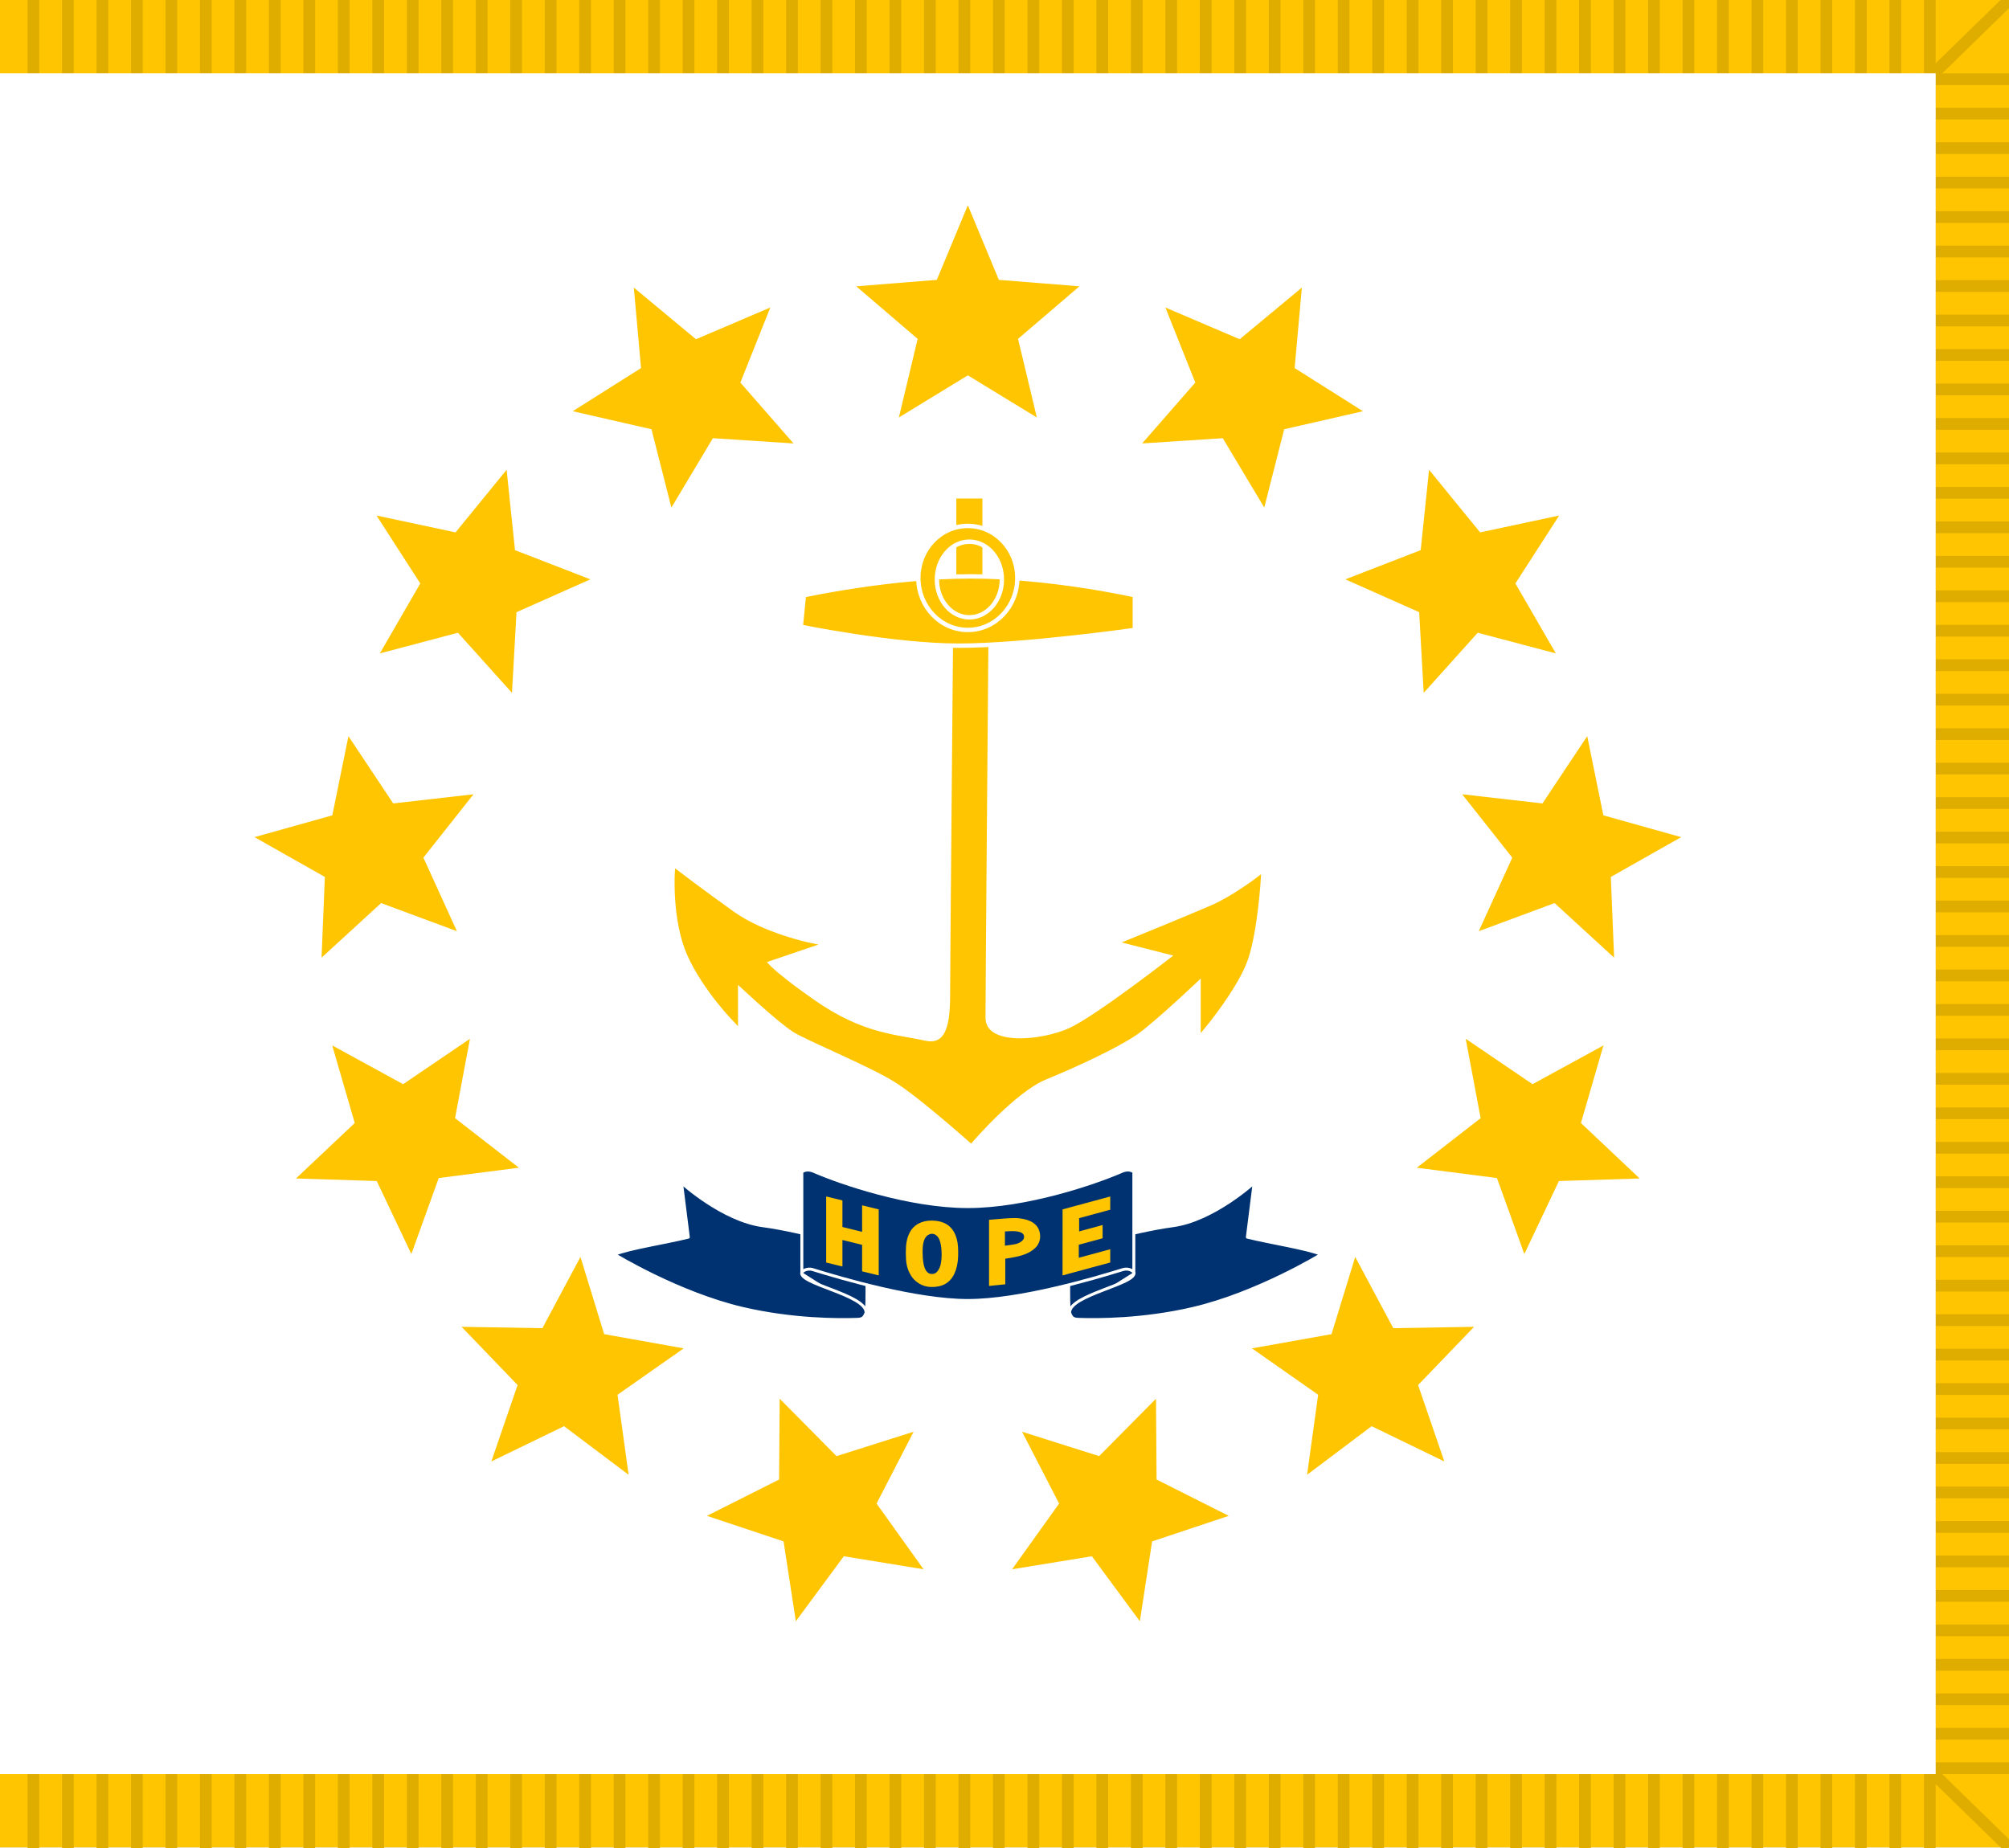
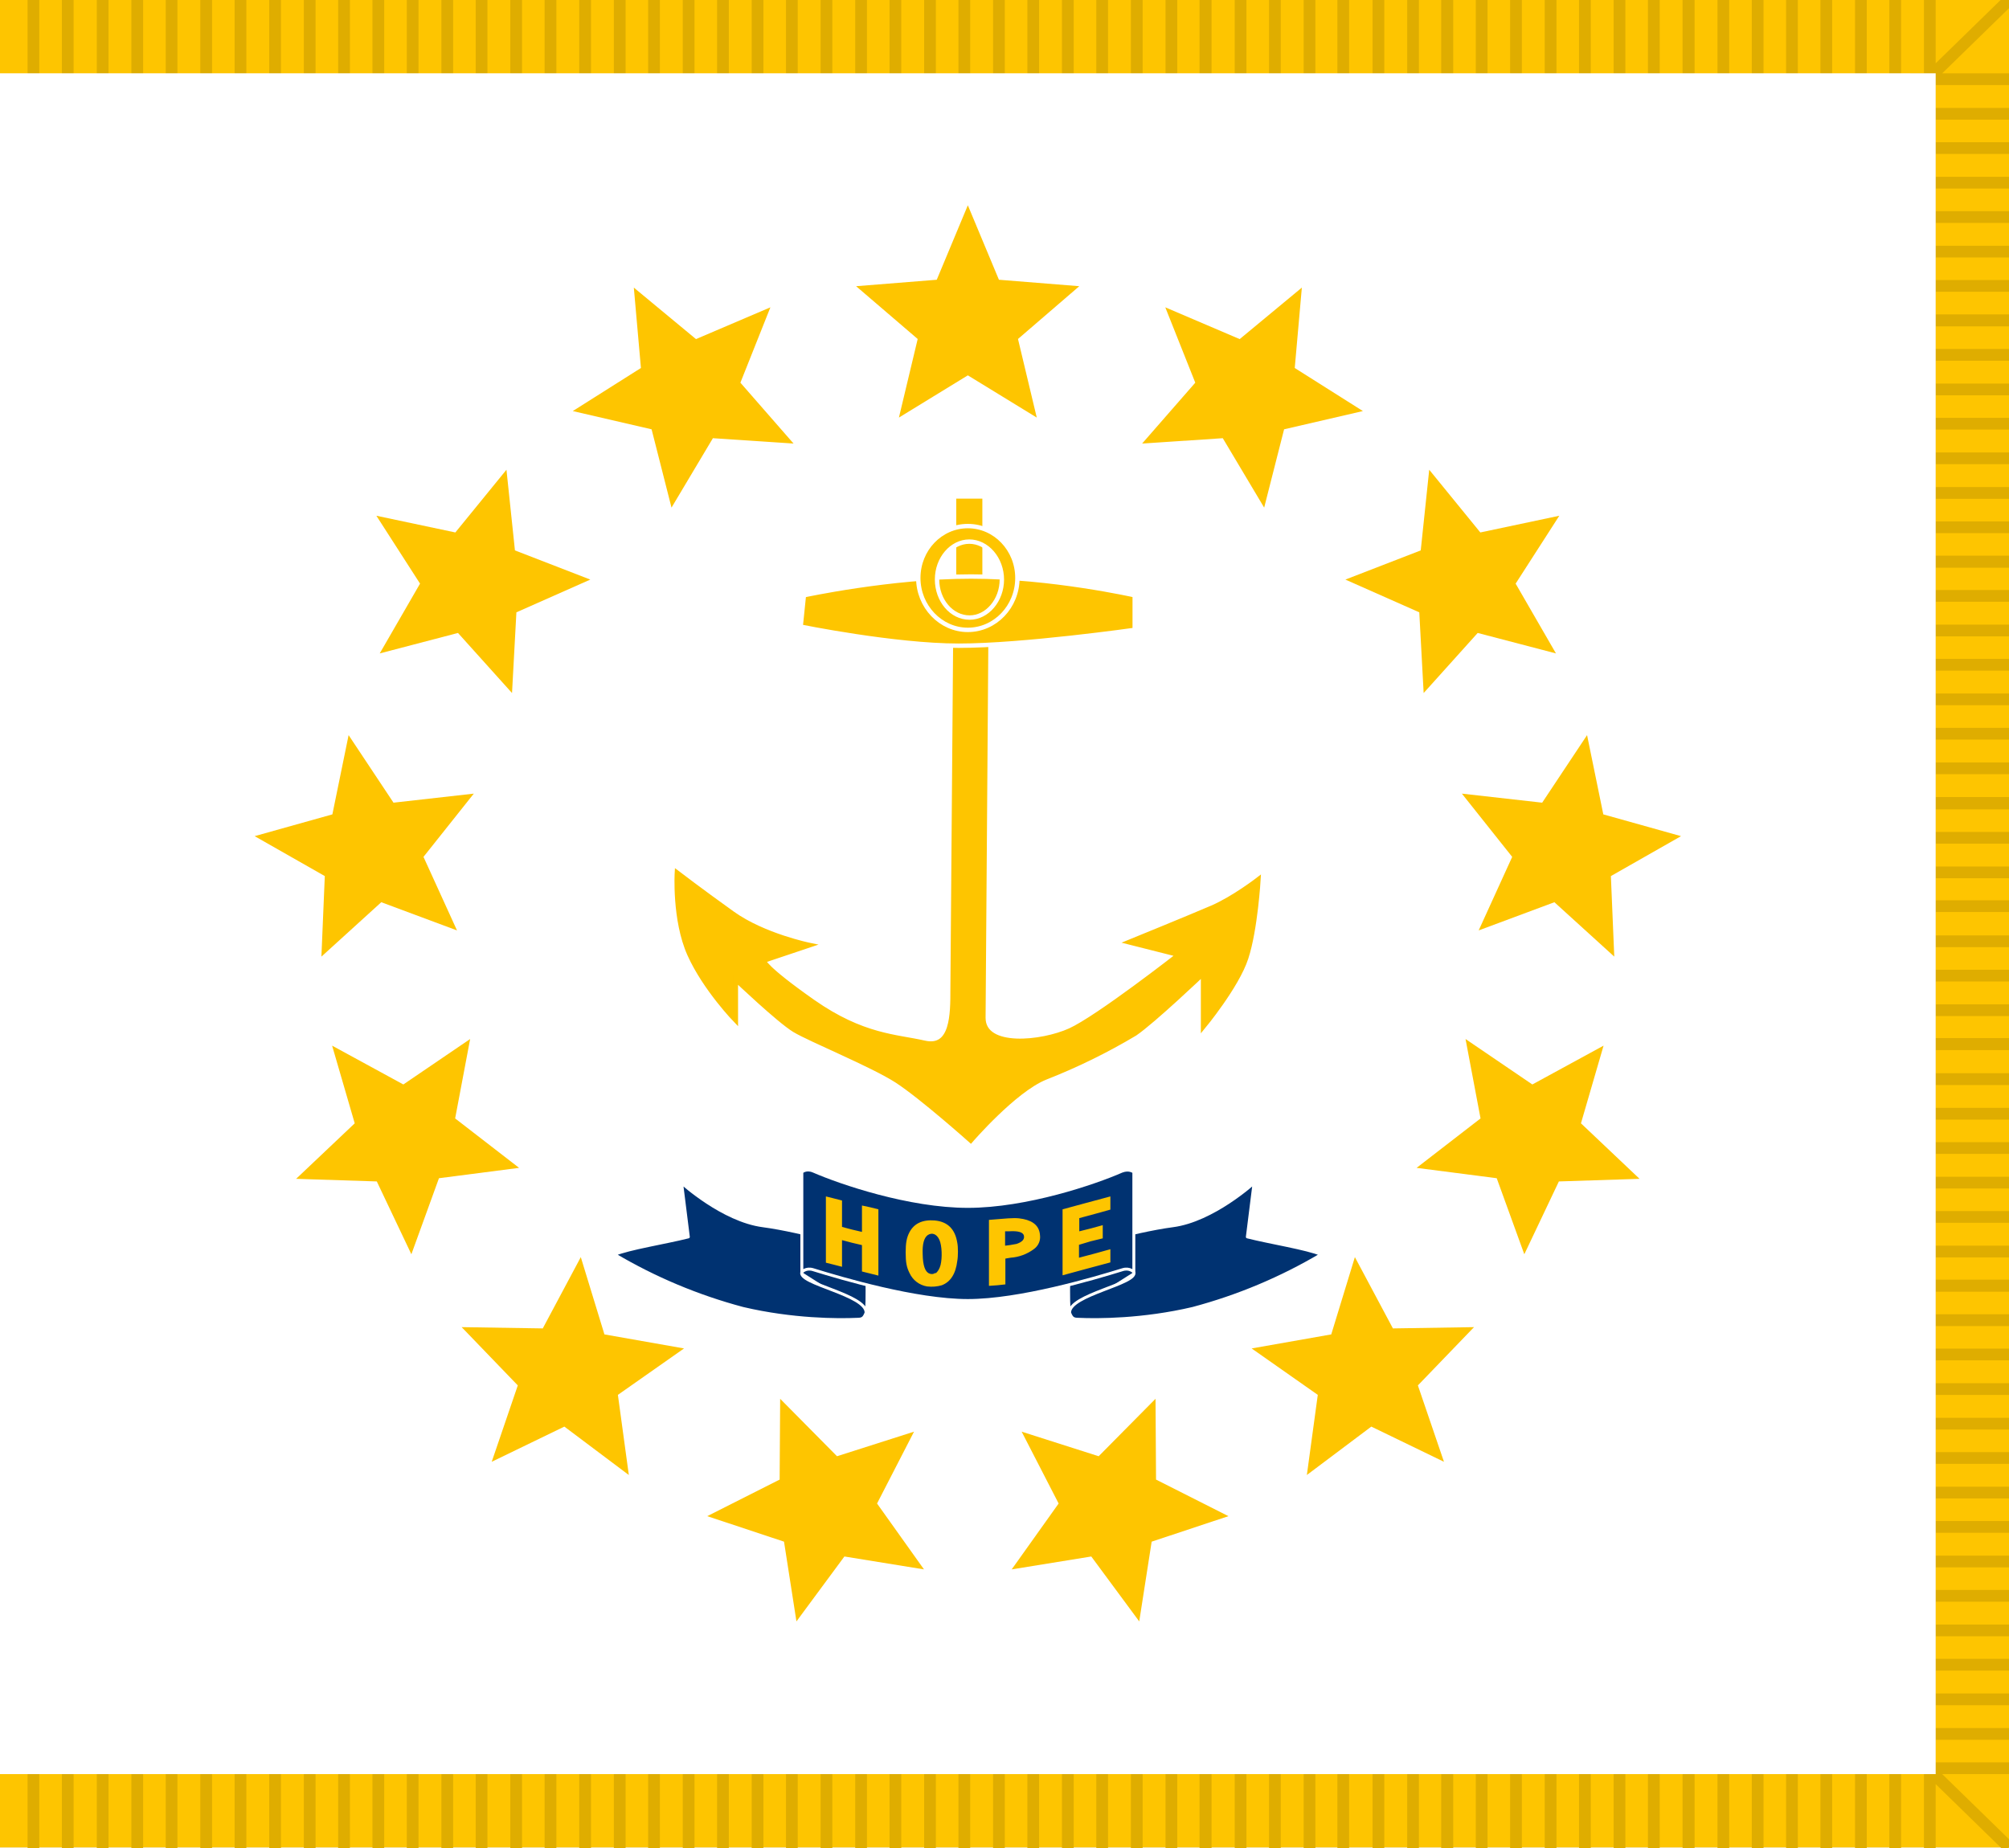
- <svg xmlns="http://www.w3.org/2000/svg" xmlns:xlink="http://www.w3.org/1999/xlink" height="630" width="685">
+ <svg xmlns="http://www.w3.org/2000/svg" xmlns:xlink="http://www.w3.org/1999/xlink" width="685" height="630">
  <path fill="#fec500" d="M0 0h685v630H0z" />
-   <path d="M651.38 520.71h34.83m-34.83 11.76h34.83m-34.83 11.75h34.83m-34.83 11.76h34.83m-34.83 11.75h34.83m-34.83 11.76h34.83m-34.83 11.76h34.83M651.38 603h34.83m-34.83-164.57h34.83m-34.83 11.75h34.83m-34.83 11.76h34.83m-34.83 11.75h34.83m-34.83 11.76h34.83m-34.83 11.75h34.83m-34.83 11.76h34.83m-34.83 11.75h34.83m-34.83-164.57h34.83m-34.83 11.76h34.83m-34.83 11.75h34.83m-34.83 11.76h34.83m-34.83 11.75h34.83m-34.83 11.76h34.83m-34.83 11.75h34.83m-34.83 11.76h34.83m-34.83-164.57h34.83m-34.83 11.75h34.83m-34.83 11.76h34.83m-34.83 11.75h34.83m-34.83 11.76h34.83m-34.83 11.75h34.83m-34.83 11.76h34.83m-34.83 11.75h34.83m-34.83-164.57h34.83m-34.83 11.76h34.83m-34.83 11.75h34.83m-34.83 11.76h34.83m-34.83 11.75h34.83m-34.83 11.76h34.83m-34.83 11.75h34.83m-34.83 11.76h34.83m-34.83-164.57h34.83m-34.83 11.75h34.83m-34.83 11.76h34.83m-34.83 11.75h34.83m-34.83 11.76h34.83m-34.83 11.75h34.83m-34.83 11.76h34.83m-34.83 11.75h34.83M651.38 27h34.83m-34.83 11.75h34.83m-34.83 11.76h34.83m-34.83 11.76h34.83m-34.83 11.75h34.83m-34.83 11.76h34.83m-34.83 11.75h34.83m-34.83 11.76h34.83M493.4 713.35V-3.22M505.16 713.35V-3.22M516.92 713.35V-3.22M528.68 713.35V-3.22M540.43 713.35V-3.22M552.19 713.35V-3.22M563.94 713.35V-3.22M575.7 713.35V-3.22M411.11 713.35V-3.22M422.87 713.35V-3.22M434.62 713.35V-3.22M446.38 713.35V-3.22M458.14 713.35V-3.22M469.9 713.35V-3.22M481.65 713.35V-3.22M493.4 713.35V-3.22M328.82 713.35V-3.22M340.57 713.35V-3.22M352.33 713.35V-3.22M364.09 713.35V-3.22M375.84 713.35V-3.22M387.6 713.35V-3.22M399.36 713.35V-3.22M411.11 713.35V-3.22M246.52 713.35V-3.22M258.28 713.35V-3.22M270.04 713.35V-3.22M281.8 713.35V-3.22M293.55 713.35V-3.22M305.3 713.35V-3.22M317.06 713.35V-3.22M328.82 713.35V-3.22M164.23 713.35V-3.22M175.99 713.35V-3.22M187.74 713.35V-3.22M199.5 713.35V-3.22M211.25 713.35V-3.22M223.01 713.35V-3.22M234.77 713.35V-3.22M246.52 713.35V-3.22M81.94 713.35V-3.22M93.7 713.35V-3.22M105.45 713.35V-3.22M117.2 713.35V-3.22M128.96 713.35V-3.22M140.72 713.35V-3.22M152.47 713.35V-3.22M164.23 713.35V-3.22M11.4 713.35V-3.22M23.15 713.35V-3.22M34.91 713.35V-3.22M46.67 713.35V-3.22M58.42 713.35V-3.22M70.18 713.35V-3.22M81.94 713.35V-3.22M575.7 713.35V-3.22M587.46 713.35V-3.22M599.21 713.35V-3.22M610.97 713.35V-3.22M622.73 713.35V-3.22M634.48 713.35V-3.22M646.24 713.35V-3.22M658 713.35V-3.22M493.4 713.35V-3.22M505.16 713.35V-3.22M516.92 713.35V-3.22M528.68 713.35V-3.22M540.43 713.35V-3.22M552.19 713.35V-3.22M563.94 713.35V-3.22M575.7 713.35V-3.22M411.11 713.35V-3.22M422.87 713.35V-3.22M434.62 713.35V-3.22M446.38 713.35V-3.22M458.14 713.35V-3.22M469.9 713.35V-3.22M481.65 713.35V-3.22M493.4 713.35V-3.22M328.82 713.35V-3.22M340.57 713.35V-3.22M352.33 713.35V-3.22M364.09 713.35V-3.22M375.84 713.35V-3.22M387.6 713.35V-3.22M399.36 713.35V-3.22M411.11 713.35V-3.22M246.52 713.35V-3.22M258.28 713.35V-3.22M270.04 713.35V-3.22M281.8 713.35V-3.22M293.55 713.35V-3.22M305.3 713.35V-3.22M317.06 713.35V-3.22M328.82 713.35V-3.22M164.23 713.35V-3.22M175.99 713.35V-3.22M187.74 713.35V-3.22M199.5 713.35V-3.22M211.25 713.35V-3.22M223.01 713.35V-3.22M234.77 713.35V-3.22M246.52 713.35V-3.22M81.94 713.35V-3.22M93.7 713.35V-3.22M105.45 713.35V-3.22M117.2 713.35V-3.22M128.96 713.35V-3.22M140.72 713.35V-3.22M152.47 713.35V-3.22M164.23 713.35V-3.22M652.83 598.62L685 630" fill="none" stroke="#dfad00" stroke-width="4" />
-   <path d="M652.83 31.38L685 0" fill="none" stroke="#dfad00" stroke-width="4.02" />
+   <path fill="none" stroke="#dfad00" stroke-width="4" d="M651.4 520.7h34.8m-34.8 11.8h34.8m-34.8 11.7h34.8M651.4 556h34.8m-34.8 11.7h34.8m-34.8 11.8h34.8m-34.8 11.8h34.8M651.4 603h34.8m-34.8-164.6h34.8m-34.8 11.8h34.8m-34.8 11.7h34.8m-34.8 11.8h34.8m-34.8 11.8h34.8m-34.8 11.7h34.8M651.4 509h34.8m-34.8 11.7h34.8m-34.8-164.6h34.8M651.4 368h34.8m-34.8 11.8h34.8m-34.8 11.7h34.8m-34.8 11.8h34.8M651.4 415h34.8m-34.8 11.8h34.8m-34.8 11.7h34.8M651.4 274h34.8m-34.8 11.7h34.8m-34.8 11.8h34.8M651.4 309h34.8m-34.8 12h34.8m-34.8 11.7h34.8m-34.8 11.8h34.8M651.4 356h34.8m-34.8-164.5h34.8m-34.8 11.7h34.8M651.4 215h34.8m-34.8 11.7h34.8m-34.8 11.8h34.8m-34.8 11.7h34.8M651.4 262h34.8m-34.8 11.8h34.8m-34.8-164.6h34.8M651.4 121h34.8m-34.8 11.8h34.8m-34.8 11.7h34.8m-34.8 11.8h34.8m-34.8 11.8h34.8m-34.8 11.7h34.8m-34.8 11.8h34.8M651.4 27h34.8m-34.8 11.8h34.8m-34.8 11.7h34.8m-34.8 11.8h34.8M651.4 74h34.8m-34.8 11.8h34.8m-34.8 11.7h34.8m-34.8 11.8h34.8m-192.8 604V-3.1m11.8 716.6V-3.2m11.7 716.6V-3.2m11.8 716.6V-3.2m11.7 716.6V-3.2m11.8 716.6V-3.2m11.7 716.6V-3.2m11.8 716.6V-3.2M411.1 713.4V-3.2M423 713.4V-3.2m11.7 716.6V-3.2m11.8 716.6V-3.2M458 713.4V-3.2m12 716.6V-3.2m11.8 716.6V-3.2m11.7 716.6V-3.2M328.8 713.4V-3.2m11.8 716.6V-3.2m11.7 716.6V-3.2m11.8 716.6V-3.2m11.7 716.6V-3.2m11.8 716.6V-3.2m11.8 716.6V-3.2M411 713.4V-3.2M246.5 713.4V-3.2m11.8 716.6V-3.2M270 713.4V-3.2m11.8 716.6V-3.2m11.8 716.6V-3.2m11.7 716.6V-3.2m11.8 716.6V-3.2m11.7 716.6V-3.2M164.2 713.4V-3.2M176 713.4V-3.2m11.7 716.6V-3.2m11.8 716.6V-3.2m11.8 716.6V-3.2M223 713.4V-3.2m11.8 716.6V-3.2m11.7 716.6V-3.2M82 713.4V-3.2m11.8 716.6V-3.2m11.8 716.6V-3.2m11.7 716.6V-3.2M129 713.4V-3.2m11.7 716.6V-3.2m11.8 716.6V-3.2m11.7 716.6V-3.2M11.4 713.4V-3.2m11.7 716.6V-3.2M35 713.4V-3.2m11.8 716.6V-3.2m11.7 716.6V-3.2m11.8 716.6V-3.2M82 713.4V-3.2m493.8 716.6V-3.2m11.8 716.6V-3.2m11.7 716.6V-3.2M611 713.4V-3.2m11.7 716.6V-3.2m11.8 716.6V-3.2m11.7 716.6V-3.2M658 713.4V-3.2M493.4 713.4V-3.2m11.8 716.6V-3.2m11.7 716.6V-3.2m11.8 716.6V-3.2m11.7 716.6V-3.2m11.8 716.6V-3.2m11.7 716.6V-3.2m11.8 716.6V-3.2M411.1 713.4V-3.2M423 713.4V-3.2m11.7 716.6V-3.2m11.8 716.6V-3.2M458 713.4V-3.2m12 716.6V-3.2m11.8 716.6V-3.2m11.7 716.6V-3.2M328.8 713.4V-3.2m11.8 716.6V-3.2m11.7 716.6V-3.2m11.8 716.6V-3.2m11.7 716.6V-3.2m11.8 716.6V-3.2m11.8 716.6V-3.2M411 713.4V-3.2M246.5 713.4V-3.2m11.8 716.6V-3.2M270 713.4V-3.2m11.8 716.6V-3.2m11.8 716.6V-3.2m11.7 716.6V-3.2m11.8 716.6V-3.2m11.7 716.6V-3.2M164.2 713.4V-3.2M176 713.4V-3.2m11.7 716.6V-3.2m11.8 716.6V-3.2m11.8 716.6V-3.2M223 713.4V-3.2m11.8 716.6V-3.2m11.7 716.6V-3.2M82 713.4V-3.2m11.8 716.6V-3.2m11.8 716.6V-3.2m11.7 716.6V-3.2M129 713.4V-3.2m11.7 716.6V-3.2m11.8 716.6V-3.2m11.7 716.6V-3.2m488.6 601.8L685 630M652.8 31.4 685 0" />
  <path fill="#fff" d="M0 25h660v580H0z" />
-   <g stroke-width="1.5" fill="#fec500">
-     <path d="M325.78 210.52s-1.06 118.22-1.06 126.82c0 8.6 0 20.42-9.5 18.27-9.48-2.15-21.09-2.15-37.97-13.97-16.87-11.82-16.87-13.97-16.87-13.97l15.82-5.38s-15.82-3.22-26.37-10.74c-10.55-7.53-18.99-13.98-18.99-13.98s-1.05 16.13 4.22 27.95c5.28 11.82 15.82 22.57 15.82 22.57v-13.97s14.77 13.97 20.05 17.2c5.27 3.22 26.37 11.82 34.8 17.2 8.44 5.36 25.32 20.41 25.32 20.41s14.77-17.2 25.32-21.5c10.55-4.3 24.26-10.74 30.59-15.04 6.33-4.3 23.2-20.42 23.2-20.42v18.27s11.6-13.97 14.77-23.65c3.17-9.67 4.22-26.87 4.22-26.87s-8.44 6.45-15.82 9.68c-7.39 3.22-28.48 11.82-28.48 11.82l16.87 4.3s-27.42 21.5-36.91 25.8c-9.5 4.3-29.54 6.44-29.54-4.3s1.06-136.5 1.06-136.5h-10.55zM326.83 170.75h7.38v32.24h-7.38z" stroke="#fec500" />
-     <path d="M274.1 203s29.53-6.45 56.95-6.45 55.9 6.44 55.9 6.44v11.83s-37.97 5.37-60.12 5.37-53.8-6.45-53.8-6.45L274.1 203z" stroke="#fff" />
-     <path d="M341.6 197.62c0 7.12-4.96 12.9-11.08 12.9-6.11 0-11.07-5.78-11.07-12.9s4.96-12.9 11.07-12.9c6.12 0 11.08 5.78 11.08 12.9zm5.27-.54c0 9.8-7.55 17.74-16.87 17.74s-16.88-7.94-16.88-17.74c0-9.8 7.56-17.73 16.88-17.73s16.87 7.94 16.87 17.73z" fill-rule="evenodd" stroke="#fff" />
+   <g fill="#fec500" stroke-width="1.5">
+     <path stroke="#fec500" d="m325.8 210.5-1 126.8c0 8.6 0 20.5-9.6 18.3s-21-2.1-38-14c-16.8-11.8-16.8-14-16.8-14l15.8-5.3s-15.8-3.2-26.4-10.8c-10.5-7.5-19-14-19-14s-1 16.2 4.3 28 15.8 22.6 15.8 22.6v-14s14.7 14 20 17.2 26.4 11.8 34.8 17.2C314.2 374 331 389 331 389s14.8-17.2 25.4-21.5a207 207 0 0 0 30.6-15c6.3-4.3 23.2-20.4 23.2-20.4v18.2s11.6-14 14.7-23.6c3.2-9.7 4.2-26.9 4.2-26.9s-8.4 6.5-15.8 9.7-28.5 11.8-28.5 11.8l17 4.3s-27.5 21.5-37 25.8-29.5 6.5-29.5-4.3l1-136.5zm1-39.7h7.4V203h-7.4z" />
+     <path stroke="#fff" d="M274.1 203s29.5-6.4 57-6.4 55.8 6.4 55.8 6.4v11.8s-38 5.4-60 5.4-53.9-6.5-53.9-6.5z" />
+     <path fill-rule="evenodd" stroke="#fff" d="M341.6 197.6c0 7.1-5 13-11 13-6.2 0-11.1-5.9-11.1-13s5-12.9 11-12.9 11.1 5.8 11.1 13zm5.3-.5c0 9.8-7.6 17.7-16.9 17.7s-16.9-8-16.9-17.7c0-9.8 7.6-17.7 16.9-17.7s16.9 7.9 16.9 17.7z" />
  </g>
-   <g stroke-linejoin="round" stroke="#fff" fill="#003271">
-     <path d="M427.63 403.37s-14.01 12.8-27.72 14.62c-13.71 1.83-35.3 8.27-35.3 8.27s-.57 19.72.1 21.43c.67 1.71 1.1 2.16 3.07 2.23 6.39.23 21.95.25 38.88-3.69 22.13-5.15 43.84-18.47 43.84-18.47-5.06-2.08-17.3-3.91-25.2-5.87zM386.6 433.82c1.5 4-22.18 7.7-21.89 13.87M232.37 403.37s14.01 12.8 27.72 14.62c13.71 1.83 35.3 8.27 35.3 8.27s.57 19.72-.1 21.43c-.67 1.71-1.1 2.16-3.07 2.23-6.39.23-21.95.25-38.88-3.69-22.13-5.15-43.84-18.47-43.84-18.47 5.06-2.08 17.3-3.91 25.2-5.87zM273.4 433.82c-1.5 4 22.18 7.7 21.89 13.87" />
-     <path d="M277.26 432.99c-2.44-.76-3.86.83-3.86.83v-34.16s1.48-1.34 4.06-.21c9.1 3.97 32.56 12.02 52.54 12.02s43.44-8.05 52.54-12.02c2.58-1.13 4.06.2 4.06.2v34.17s-1.42-1.6-3.86-.83c-9.7 3.01-35.06 10.5-52.74 10.5S286.96 436 277.26 433z" />
+   <g fill="#003271" stroke="#fff" stroke-linejoin="round">
+     <path d="M427.6 403.4s-14 12.8-27.7 14.6-35.3 8.3-35.3 8.3-.6 19.7.1 21.4 1.1 2.2 3 2.2c6.5.3 22 .3 39-3.7a173 173 0 0 0 43.8-18.4c-5-2.1-17.3-4-25.2-6zm-41 30.4c1.5 4-22.2 7.7-21.9 13.9m-132.3-44.3s14 12.8 27.7 14.6 35.3 8.3 35.3 8.3.6 19.7-.1 21.4-1.1 2.2-3 2.2c-6.5.3-22 .3-39-3.7a173 173 0 0 1-43.8-18.4c5-2.1 17.3-4 25.2-6zm41 30.4c-1.5 4 22.2 7.7 21.9 13.9" />
+     <path d="M277.3 433c-2.5-.8-3.9.8-3.9.8v-34.1s1.5-1.4 4-.3c9.2 4 32.6 12 52.6 12s43.4-8 52.5-12c2.6-1 4.1.3 4.1.3v34.1s-1.4-1.6-3.9-.8c-9.7 3-35 10.5-52.7 10.5s-43-7.5-52.7-10.5z" />
  </g>
-   <g transform="translate(330 315)" fill="#fec500">
-     <path d="M0-245l10.58 25.44 27.46 2.2-20.92 17.92 6.4 26.8L0-187l-23.51 14.36 6.4-26.8-20.93-17.92 27.46-2.2z" id="a" />
+   <g fill="#fec500" transform="translate(330 315)">
+     <path id="a" d="m0-245 10.6 25.4 27.4 2.2-20.9 18 6.4 26.8L0-187l-23.5 14.4 6.4-26.8-21-18 27.5-2.2z" />
    <g id="b">
-       <use transform="rotate(27.7)" xlink:href="#a" />
-       <use transform="rotate(55.38)" xlink:href="#a" />
-       <use transform="rotate(83.08)" xlink:href="#a" />
-       <use transform="rotate(110.77)" xlink:href="#a" />
-       <use transform="rotate(138.46)" xlink:href="#a" />
-       <use transform="rotate(166.15)" xlink:href="#a" />
+       <use xlink:href="#a" transform="rotate(27.7)" />
+       <use xlink:href="#a" transform="rotate(55.4)" />
+       <use xlink:href="#a" transform="rotate(83)" />
+       <use xlink:href="#a" transform="rotate(110.8)" />
+       <use xlink:href="#a" transform="rotate(138.5)" />
+       <use xlink:href="#a" transform="rotate(166.2)" />
    </g>
-     <use transform="scale(-1 1)" xlink:href="#b" />
+     <use xlink:href="#b" transform="scale(-1 1)" />
  </g>
-   <path d="M362.3 423.68v-11.26l8.12-2.2 8.13-2.2v4.52l-5.3 1.43-5.3 1.44v4.52l4-1.08 4-1.09v4.52l-4.06 1.1-4.06 1.1v4.44l5.36-1.45 5.36-1.46V430.54l-8.13 2.2-8.13 2.2v-11.26zm-15.7.5c1.92-.62 2.85-1.68 2.51-2.87-.32-1.13-2.06-1.62-5.14-1.44l-1.32.08v4.85l1.68-.22c.92-.12 1.94-.3 2.26-.4zm-9.37 3.08v-11.28l3.68-.32c4.54-.39 6.06-.38 8.08.03 3.5.72 5.44 2.6 5.64 5.48a5.39 5.39 0 0 1-2.03 4.73c-1.72 1.5-4.13 2.42-7.98 3.04l-1.85.3v8.73l-2.77.28-2.77.28v-11.27zm-18.28 6.89c.7-.38 1.41-1.5 1.73-2.73.63-2.46.47-6.6-.35-8.61-.79-1.96-2.5-2.63-4.02-1.57-1.3.9-1.84 2.93-1.72 6.5.12 3.87.82 5.9 2.26 6.54a2.4 2.4 0 0 0 2.1-.13zm-2.75 4.62a8.4 8.4 0 0 1-6.01-4.52c-1.01-2.02-1.34-3.75-1.34-6.96 0-3.23.34-5.01 1.32-6.95 1.48-2.92 4.62-4.4 8.66-4.04 4.35.38 6.88 2.86 7.68 7.55.24 1.4.27 4.6.06 6.24-.56 4.42-2.38 7.19-5.42 8.27-1.46.51-3.36.67-4.95.4zm-34.5-19.5v-11.26l2.77.68 2.77.68v9.05l3.36.83 3.35.82v-9.04l2.83.7 2.83.69v22.52l-2.83-.7-2.83-.69v-9.04l-3.35-.83-3.36-.83v9.05l-2.77-.68-2.77-.68v-11.26z" fill="#fec500" />
-   <path d="M238.6 3104.78h34.82m-34.83 11.55h34.83m-34.83 11.55h34.83m-34.83 11.54h34.83m-34.83 11.55h34.83m-34.83 11.54h34.83m-34.83 11.55h34.83m-34.83 11.54h34.83M238.6 4544.78h34.82m-34.83 11.55h34.83m-34.83 11.54h34.83m-34.83 11.55h34.83m-34.83 11.55h34.83m-34.83 11.54h34.83m-34.83 11.55h34.83m-34.83 11.54h34.83M238.6 5984.78h34.82m-34.83 11.55h34.83m-34.83 11.54h34.83m-34.83 11.55h34.83m-34.83 11.55h34.83m-34.83 11.54h34.83m-34.83 11.55h34.83m-34.83 11.54h34.83M238.6 7424.78h34.82m-34.83 11.55h34.83m-34.83 11.54h34.83m-34.83 11.55h34.83m-34.83 11.55h34.83m-34.83 11.54h34.83m-34.83 11.55h34.83m-34.83 11.54h34.83M238.6 8864.78h34.82m-34.83 11.55h34.83m-34.83 11.55h34.83m-34.83 11.54h34.83m-34.83 11.55h34.83m-34.83 11.54h34.83m-34.83 11.55h34.83m-34.83 11.54h34.83" fill="none" stroke="#dfad00" stroke-width="3.91" />
+   <path fill="#fec500" d="M362.3 423.7v-11.3l8.1-2.2 8.2-2.2v4.5l-5.4 1.5-5.2 1.4v4.5l4-1 4-1.1v4.5l-4.1 1-4 1.2v4.4l5.3-1.4 5.4-1.5v4.5l-8.2 2.2-8.1 2.2zm-15.7.5q3-1 2.5-2.9-.5-1.7-5.1-1.4h-1.3v4.9l1.6-.2zm-9.4 3V416l3.7-.3c4.6-.4 6-.4 8 0q5.4 1.1 5.7 5.5a5 5 0 0 1-2 4.7 15 15 0 0 1-8 3l-1.8.3v8.8l-2.8.3-2.8.2zm-18.2 7c.7-.4 1.4-1.6 1.7-2.8.6-2.4.5-6.6-.4-8.6s-2.5-2.6-4-1.6q-1.9 1.4-1.7 6.5.1 5.8 2.3 6.6a2 2 0 0 0 2-.2m-2.8 4.6a8 8 0 0 1-6-4.6c-1-2-1.3-3.7-1.3-7 0-3.1.3-5 1.3-6.9q2.4-4.5 8.6-4 6.6.6 7.7 7.6c.3 1.4.3 4.6 0 6.2q-.8 6.6-5.3 8.3-2.4.7-5 .4m-34.5-19.5V408l2.8.7 2.7.7v9l3.4.9 3.4.8v-9l2.8.6 2.8.7V435l-2.8-.7-2.8-.7v-9l-3.4-.8-3.4-.9v9.1l-2.7-.7-2.8-.7z" />
+   <path fill="none" stroke="#dfad00" stroke-width="3.9" d="M238.6 3104.8h34.8m-34.8 11.5h34.8m-34.8 11.6h34.8m-34.8 11.5h34.8m-34.8 11.6h34.8m-34.8 11.5h34.8m-34.8 11.6h34.8m-34.8 11.5h34.8m-34.8 1359.2h34.8m-34.8 11.5h34.8m-34.8 11.6h34.8m-34.8 11.5h34.8m-34.8 11.6h34.8m-34.8 11.5h34.8m-34.8 11.6h34.8m-34.8 11.5h34.8m-34.8 1359.2h34.8m-34.8 11.5h34.8m-34.8 11.6h34.8m-34.8 11.5h34.8m-34.8 11.6h34.8m-34.8 11.5h34.8m-34.8 11.6h34.8m-34.8 11.5h34.8m-34.8 1359.2h34.8m-34.8 11.5h34.8m-34.8 11.6h34.8m-34.8 11.5h34.8m-34.8 11.6h34.8m-34.8 11.5h34.8m-34.8 11.6h34.8m-34.8 11.5h34.8m-34.8 1359.2h34.8m-34.8 11.5h34.8m-34.8 11.6h34.8m-34.8 11.5h34.8m-34.8 11.6h34.8m-34.8 11.5h34.8m-34.8 11.6h34.8m-34.8 11.5h34.8" />
</svg>
